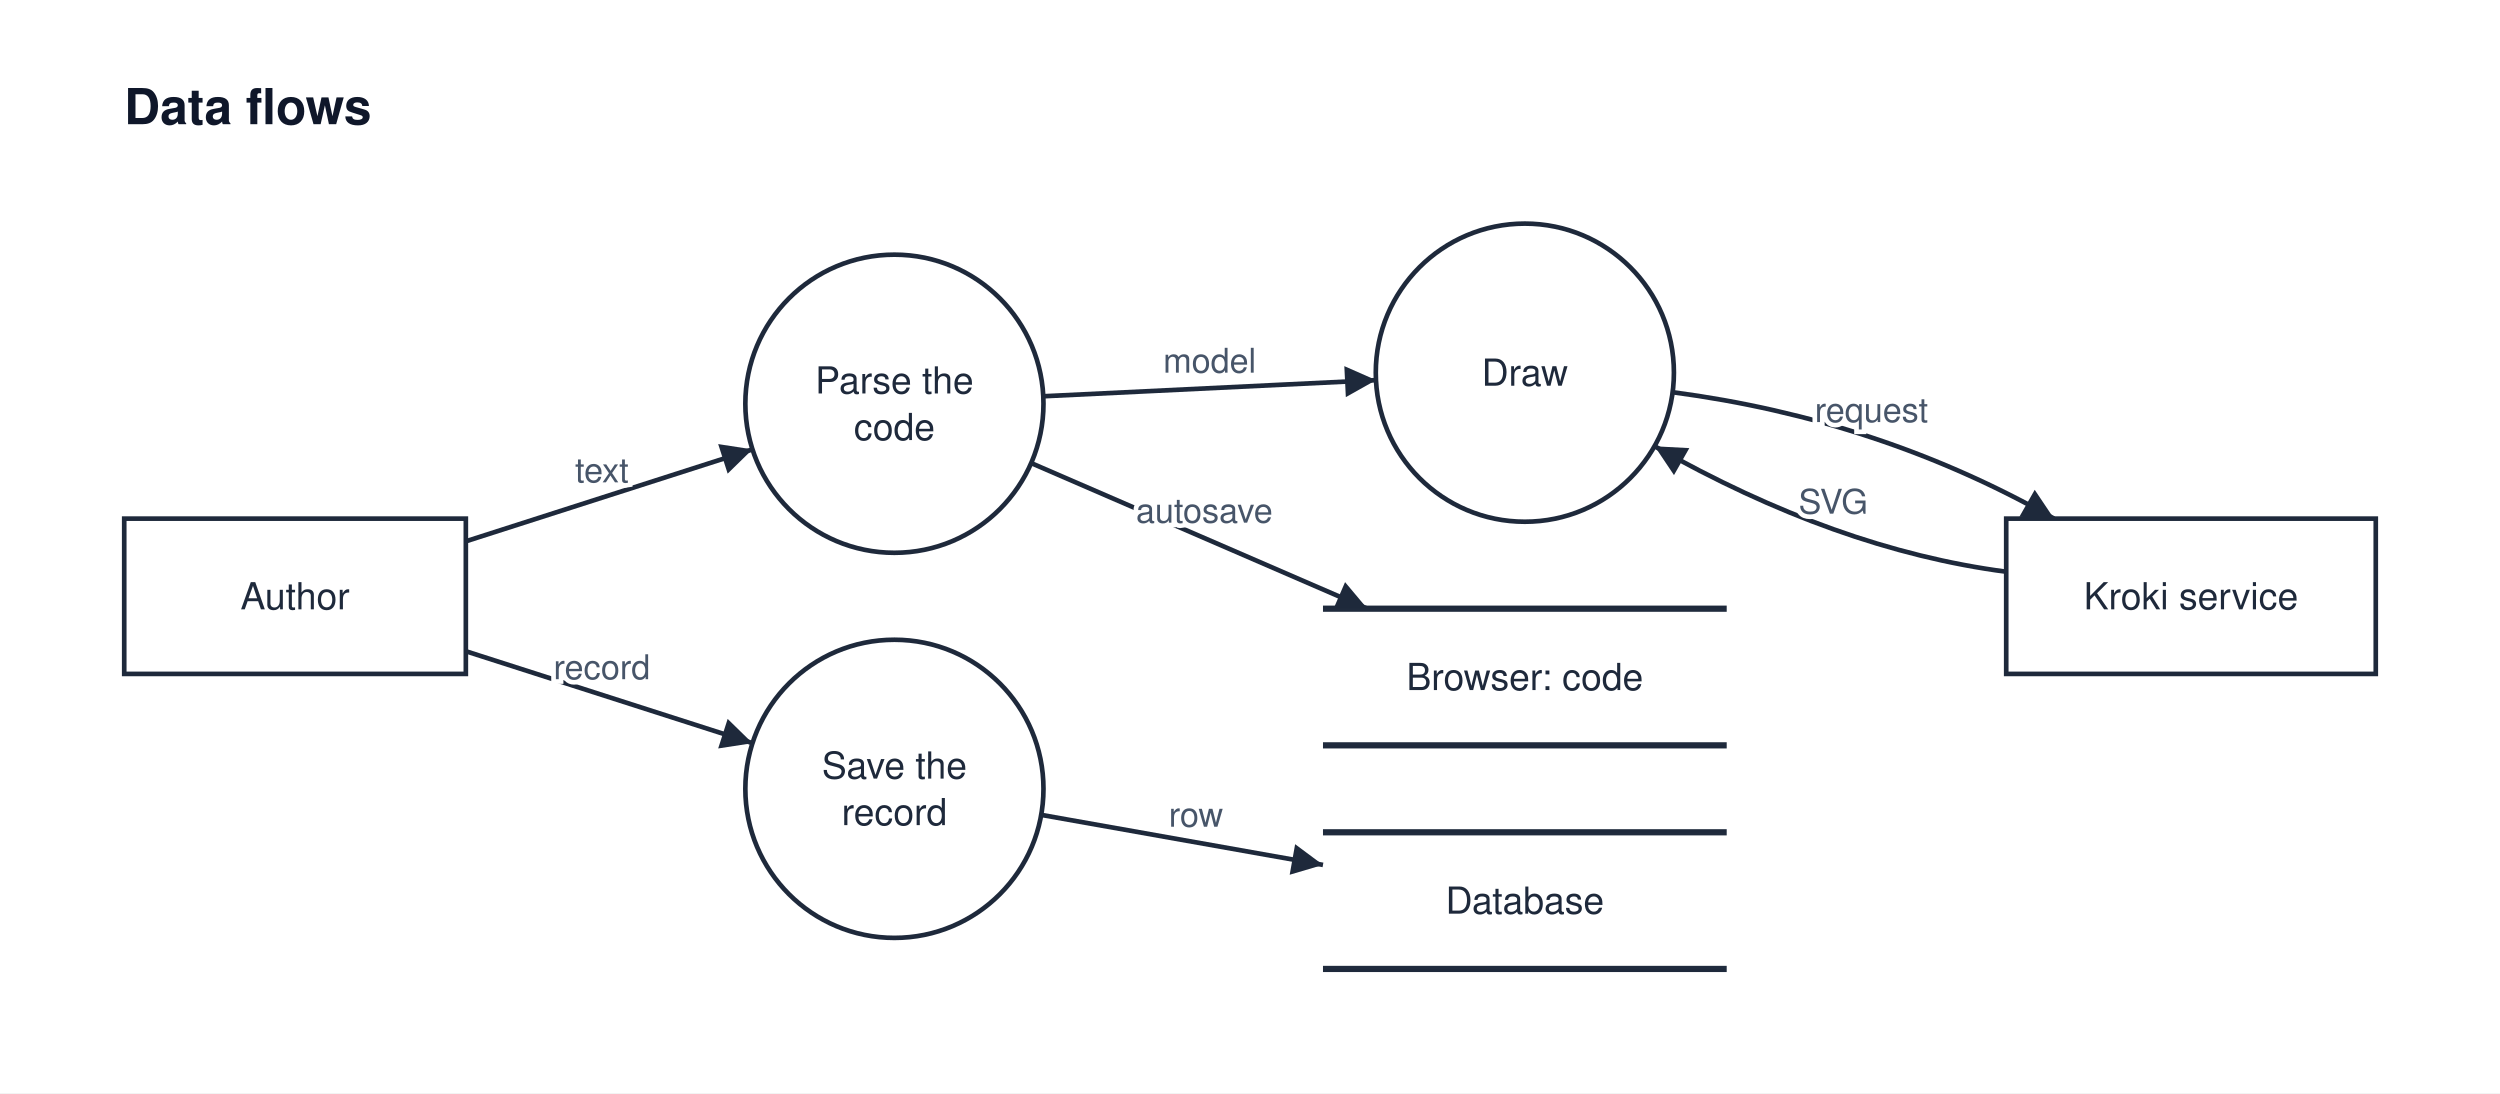
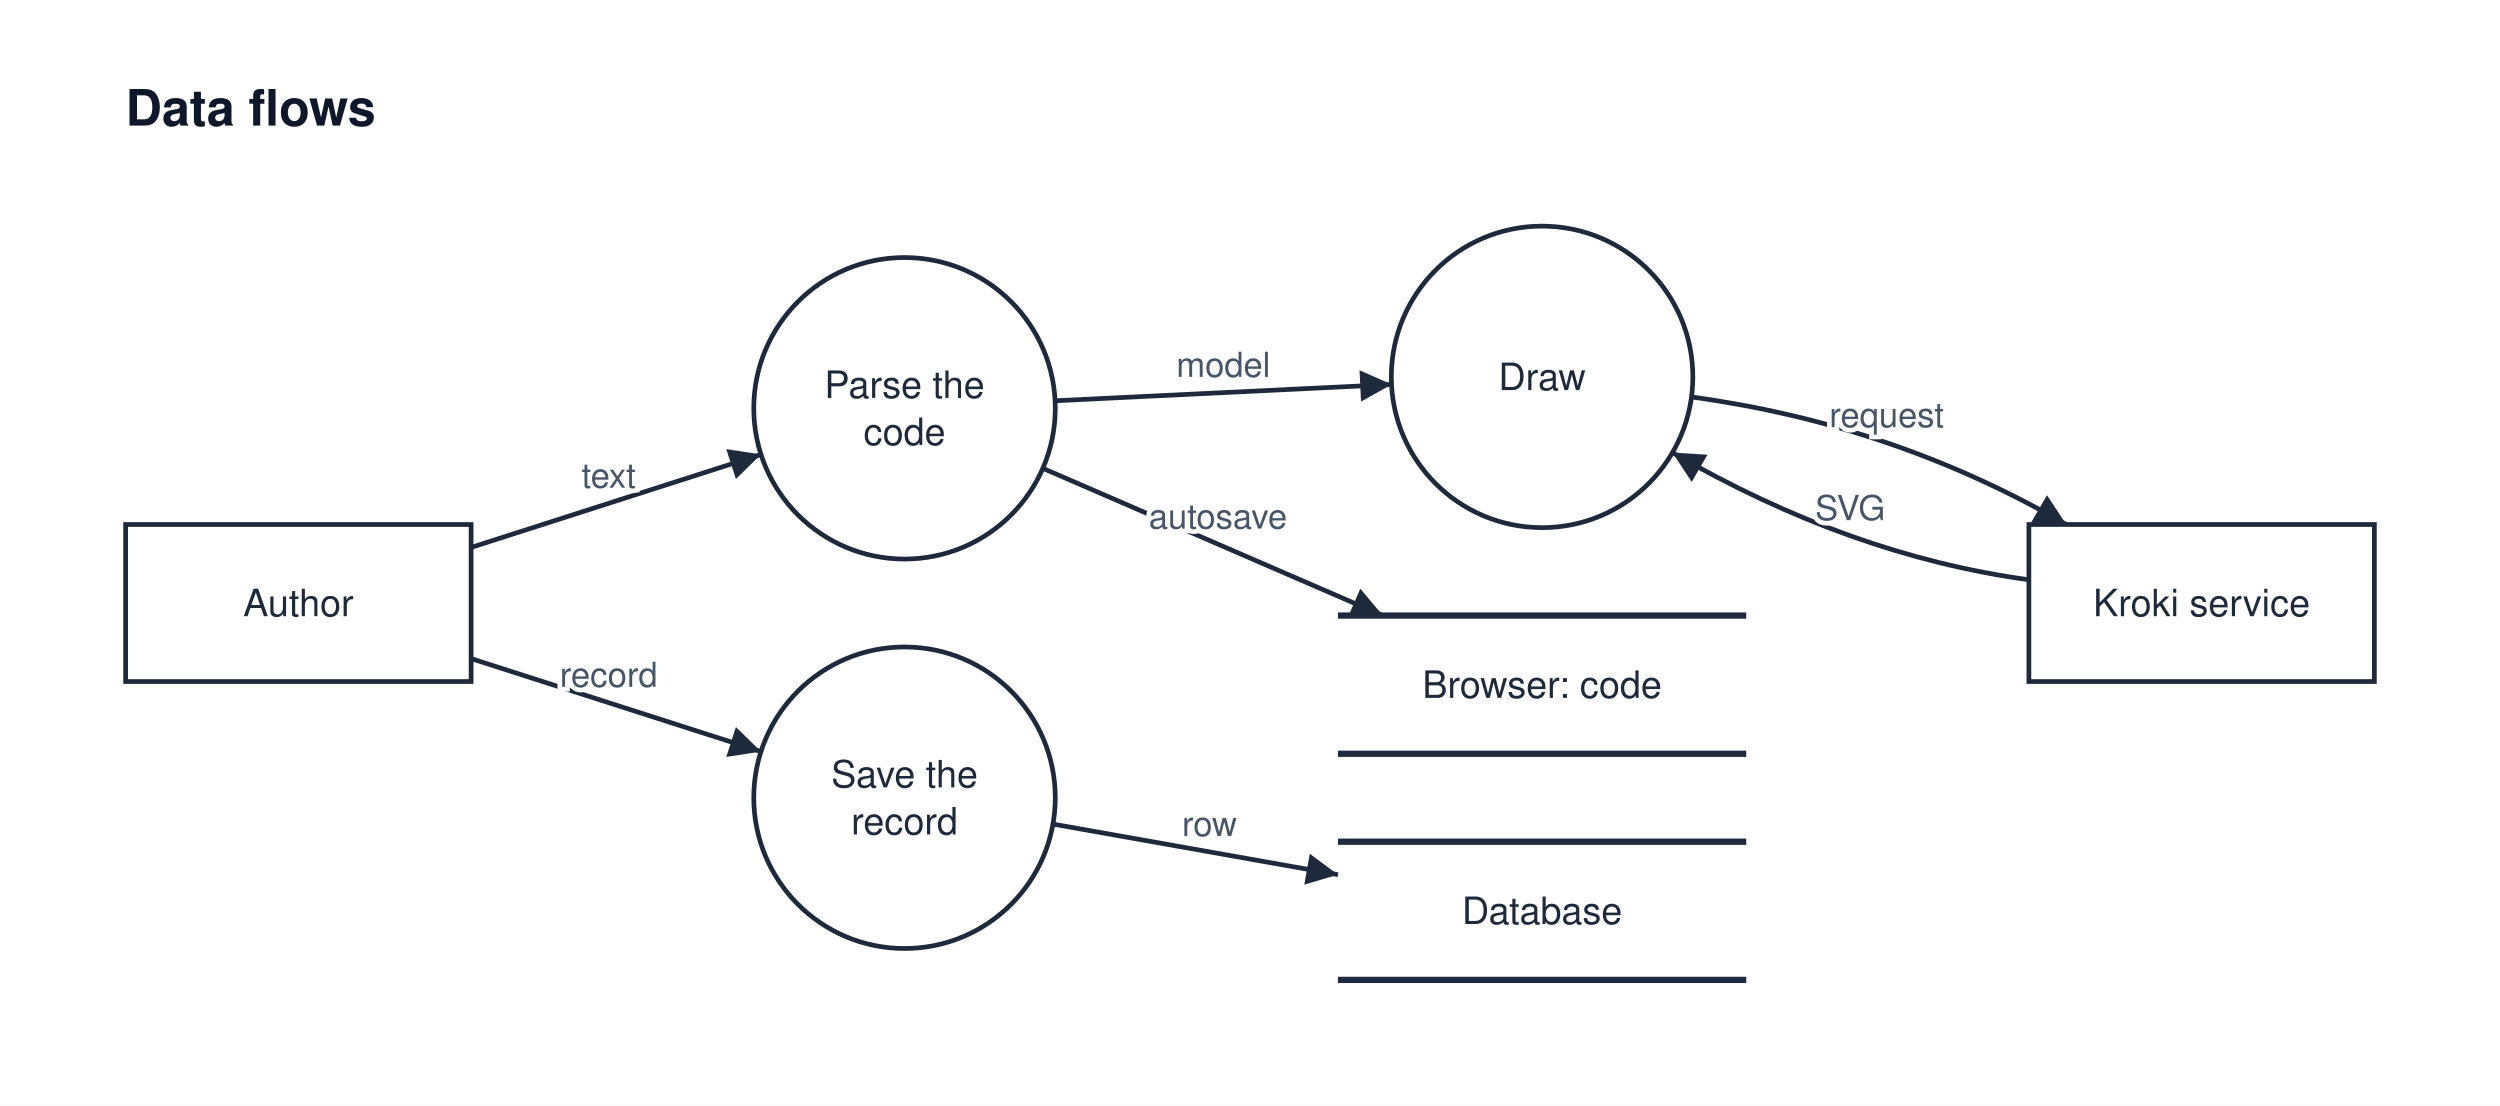
- <svg xmlns="http://www.w3.org/2000/svg" width="805" height="352" viewBox="0 0 805 352" font-family="Helvetica, Arial, sans-serif" role="img" aria-label="Diagram: Own engine (in the browser)">
+ <svg xmlns="http://www.w3.org/2000/svg" width="796" height="352" viewBox="0 0 796 352" font-family="Helvetica, Arial, sans-serif" role="img" aria-label="Diagram: Own engine (in the browser)">
  <defs>
    <marker id="m-arrow" viewBox="0 0 10 10" refX="10" refY="5" markerWidth="10" markerHeight="10" markerUnits="userSpaceOnUse" orient="auto-start-reverse">
      <path d="M0 0L10 5L0 10Z" fill="#1e293b" />
    </marker>
    <marker id="m-open" viewBox="0 0 10 10" refX="10" refY="5" markerWidth="10" markerHeight="10" markerUnits="userSpaceOnUse" orient="auto-start-reverse">
      <path d="M0 0L10 5L0 10" fill="none" stroke="#1e293b" stroke-width="1.5" />
    </marker>
    <marker id="m-triangle" viewBox="0 0 12 12" refX="12" refY="6" markerWidth="12" markerHeight="12" markerUnits="userSpaceOnUse" orient="auto-start-reverse">
      <path d="M0 0L12 6L0 12Z" fill="#ffffff" stroke="#1e293b" stroke-width="1.5" />
    </marker>
    <marker id="m-diamond" viewBox="0 0 16 10" refX="16" refY="5" markerWidth="16" markerHeight="10" markerUnits="userSpaceOnUse" orient="auto-start-reverse">
      <path d="M0 5L8 0L16 5L8 10Z" fill="#ffffff" stroke="#1e293b" stroke-width="1.5" />
    </marker>
    <marker id="m-diamond-filled" viewBox="0 0 16 10" refX="16" refY="5" markerWidth="16" markerHeight="10" markerUnits="userSpaceOnUse" orient="auto-start-reverse">
      <path d="M0 5L8 0L16 5L8 10Z" fill="#1e293b" />
    </marker>
    <marker id="m-one" viewBox="0 0 14 14" refX="14" refY="7" markerWidth="14" markerHeight="14" markerUnits="userSpaceOnUse" orient="auto-start-reverse">
      <path d="M7 1V13M11 1V13" stroke="#1e293b" stroke-width="1.5" />
    </marker>
    <marker id="m-many" viewBox="0 0 14 14" refX="14" refY="7" markerWidth="14" markerHeight="14" markerUnits="userSpaceOnUse" orient="auto-start-reverse">
      <path d="M14 7L2 1M14 7L2 7M14 7L2 13" fill="none" stroke="#1e293b" stroke-width="1.5" />
    </marker>
    <marker id="m-zero-one" viewBox="0 0 18 14" refX="18" refY="7" markerWidth="18" markerHeight="14" markerUnits="userSpaceOnUse" orient="auto-start-reverse">
      <circle cx="5" cy="7" r="4" fill="#ffffff" stroke="#1e293b" stroke-width="1.5" />
      <path d="M13 1V13" stroke="#1e293b" stroke-width="1.5" />
    </marker>
    <marker id="m-one-many" viewBox="0 0 14 14" refX="14" refY="7" markerWidth="14" markerHeight="14" markerUnits="userSpaceOnUse" orient="auto-start-reverse">
      <path d="M14 7L2 1M14 7L2 7M14 7L2 13M5 1V13" fill="none" stroke="#1e293b" stroke-width="1.5" />
    </marker>
  </defs>
-   <rect width="805" height="352" fill="#ffffff" />
+   <rect width="796" height="352" fill="#ffffff" />
  <text x="40" y="40" font-size="16" font-weight="700" fill="#0f172a">Data flows</text>
  <path class="notation__edge" id="edge-0" d="M150 174.3Q191.5 161 242.3 144.7" fill="none" stroke="#1e293b" stroke-width="1.5" marker-end="url(#m-arrow)" />
  <text x="193.8" y="155.3" text-anchor="middle" font-size="11" fill="#475569" stroke="#ffffff" stroke-width="3" paint-order="stroke">text</text>
  <path class="notation__edge" id="edge-1" d="M335.9 127.6Q389.5 125 443.1 122.4" fill="none" stroke="#1e293b" stroke-width="1.5" marker-end="url(#m-arrow)" />
  <text x="389.5" y="120" text-anchor="middle" font-size="11" fill="#475569" stroke="#ffffff" stroke-width="3" paint-order="stroke">model</text>
-   <path class="notation__edge" id="edge-2" d="M538.6 126.3Q605.3 135.1 661.4 167" fill="none" stroke="#1e293b" stroke-width="1.5" marker-end="url(#m-arrow)" />
-   <text x="602.6" y="135.9" text-anchor="middle" font-size="11" fill="#475569" stroke="#ffffff" stroke-width="3" paint-order="stroke">request</text>
-   <path class="notation__edge" id="edge-3" d="M646 184.1Q591.2 176.9 532.8 143.7" fill="none" stroke="#1e293b" stroke-width="1.5" marker-end="url(#m-arrow)" />
-   <text x="590.3" y="165.4" text-anchor="middle" font-size="11" fill="#475569" stroke="#ffffff" stroke-width="3" paint-order="stroke">SVG</text>
+   <path class="notation__edge" id="edge-2" d="M538.6 126.4Q603.1 135.2 657.9 167" fill="none" stroke="#1e293b" stroke-width="1.5" marker-end="url(#m-arrow)" />
+   <text x="600.7" y="136" text-anchor="middle" font-size="11" fill="#475569" stroke="#ffffff" stroke-width="3" paint-order="stroke">request</text>
+   <path class="notation__edge" id="edge-3" d="M646 184.6Q588.9 176.8 532.5 144.1" fill="none" stroke="#1e293b" stroke-width="1.5" marker-end="url(#m-arrow)" />
+   <text x="589.1" y="165.6" text-anchor="middle" font-size="11" fill="#475569" stroke="#ffffff" stroke-width="3" paint-order="stroke">SVG</text>
  <path class="notation__edge" id="edge-4" d="M332 149.1Q389.5 174 440.3 196" fill="none" stroke="#1e293b" stroke-width="1.5" marker-end="url(#m-arrow)" />
  <text x="387.8" y="168.3" text-anchor="middle" font-size="11" fill="#475569" stroke="#ffffff" stroke-width="3" paint-order="stroke">autosave</text>
  <path class="notation__edge" id="edge-5" d="M150 209.7Q191.5 223 242.3 239.3" fill="none" stroke="#1e293b" stroke-width="1.5" marker-end="url(#m-arrow)" />
  <text x="193.8" y="218.7" text-anchor="middle" font-size="11" fill="#475569" stroke="#ffffff" stroke-width="3" paint-order="stroke">record</text>
  <path class="notation__edge" id="edge-6" d="M335.3 262.4Q389.5 272 426 278.5" fill="none" stroke="#1e293b" stroke-width="1.5" marker-end="url(#m-arrow)" />
  <text x="385.1" y="266.2" text-anchor="middle" font-size="11" fill="#475569" stroke="#ffffff" stroke-width="3" paint-order="stroke">row</text>
  <g class="notation__node" data-id="Author" data-cx="95" data-cy="192" tabindex="0" role="button" aria-label="Author">
    <rect x="40" y="167" width="110" height="50" fill="#ffffff" stroke="#1e293b" stroke-width="1.5" />
    <text x="95" y="192" dy="0.35em" text-anchor="middle" font-size="12" font-weight="400" fill="#1e293b">Author</text>
  </g>
  <g class="notation__node" data-id="1" data-cx="288" data-cy="130" tabindex="0" role="button" aria-label="1">
    <circle cx="288" cy="130" r="48" fill="#ffffff" stroke="#1e293b" stroke-width="1.5" />
    <text x="288" y="122.5" dy="0.35em" text-anchor="middle" font-size="12" font-weight="400" fill="#1e293b">Parse the</text>
    <text x="288" y="137.5" dy="0.35em" text-anchor="middle" font-size="12" font-weight="400" fill="#1e293b">code</text>
  </g>
  <g class="notation__node" data-id="3" data-cx="288" data-cy="254" tabindex="0" role="button" aria-label="3">
    <circle cx="288" cy="254" r="48" fill="#ffffff" stroke="#1e293b" stroke-width="1.5" />
    <text x="288" y="246.5" dy="0.35em" text-anchor="middle" font-size="12" font-weight="400" fill="#1e293b">Save the</text>
    <text x="288" y="261.5" dy="0.35em" text-anchor="middle" font-size="12" font-weight="400" fill="#1e293b">record</text>
  </g>
  <g class="notation__node" data-id="2" data-cx="491" data-cy="120" tabindex="0" role="button" aria-label="2">
    <circle cx="491" cy="120" r="48" fill="#ffffff" stroke="#1e293b" stroke-width="1.5" />
    <text x="491" y="120" dy="0.35em" text-anchor="middle" font-size="12" font-weight="400" fill="#1e293b">Draw</text>
  </g>
  <g class="notation__node" data-id="D1" data-cx="491" data-cy="218" tabindex="0" role="button" aria-label="D1">
    <path d="M426 196H556M426 240H556" stroke="#1e293b" stroke-width="2" />
    <rect x="426" y="196" width="130" height="44" fill="#ffffff" fill-opacity="0.01" />
    <text x="491" y="218" dy="0.35em" text-anchor="middle" font-size="12" font-weight="400" fill="#1e293b">Browser: code</text>
  </g>
  <g class="notation__node" data-id="D2" data-cx="491" data-cy="290" tabindex="0" role="button" aria-label="D2">
    <path d="M426 268H556M426 312H556" stroke="#1e293b" stroke-width="2" />
    <rect x="426" y="268" width="130" height="44" fill="#ffffff" fill-opacity="0.01" />
    <text x="491" y="290" dy="0.35em" text-anchor="middle" font-size="12" font-weight="400" fill="#1e293b">Database</text>
  </g>
-   <g class="notation__node" data-id="Kroki" data-cx="705.5" data-cy="192" tabindex="0" role="button" aria-label="Kroki">
-     <rect x="646" y="167" width="119" height="50" fill="#ffffff" stroke="#1e293b" stroke-width="1.5" />
-     <text x="705.5" y="192" dy="0.35em" text-anchor="middle" font-size="12" font-weight="400" fill="#1e293b">Kroki service</text>
+   <g class="notation__node" data-id="Kroki" data-cx="701" data-cy="192" tabindex="0" role="button" aria-label="Kroki">
+     <rect x="646" y="167" width="110" height="50" fill="#ffffff" stroke="#1e293b" stroke-width="1.5" />
+     <text x="701" y="192" dy="0.35em" text-anchor="middle" font-size="12" font-weight="400" fill="#1e293b">Kroki service</text>
  </g>
</svg>
